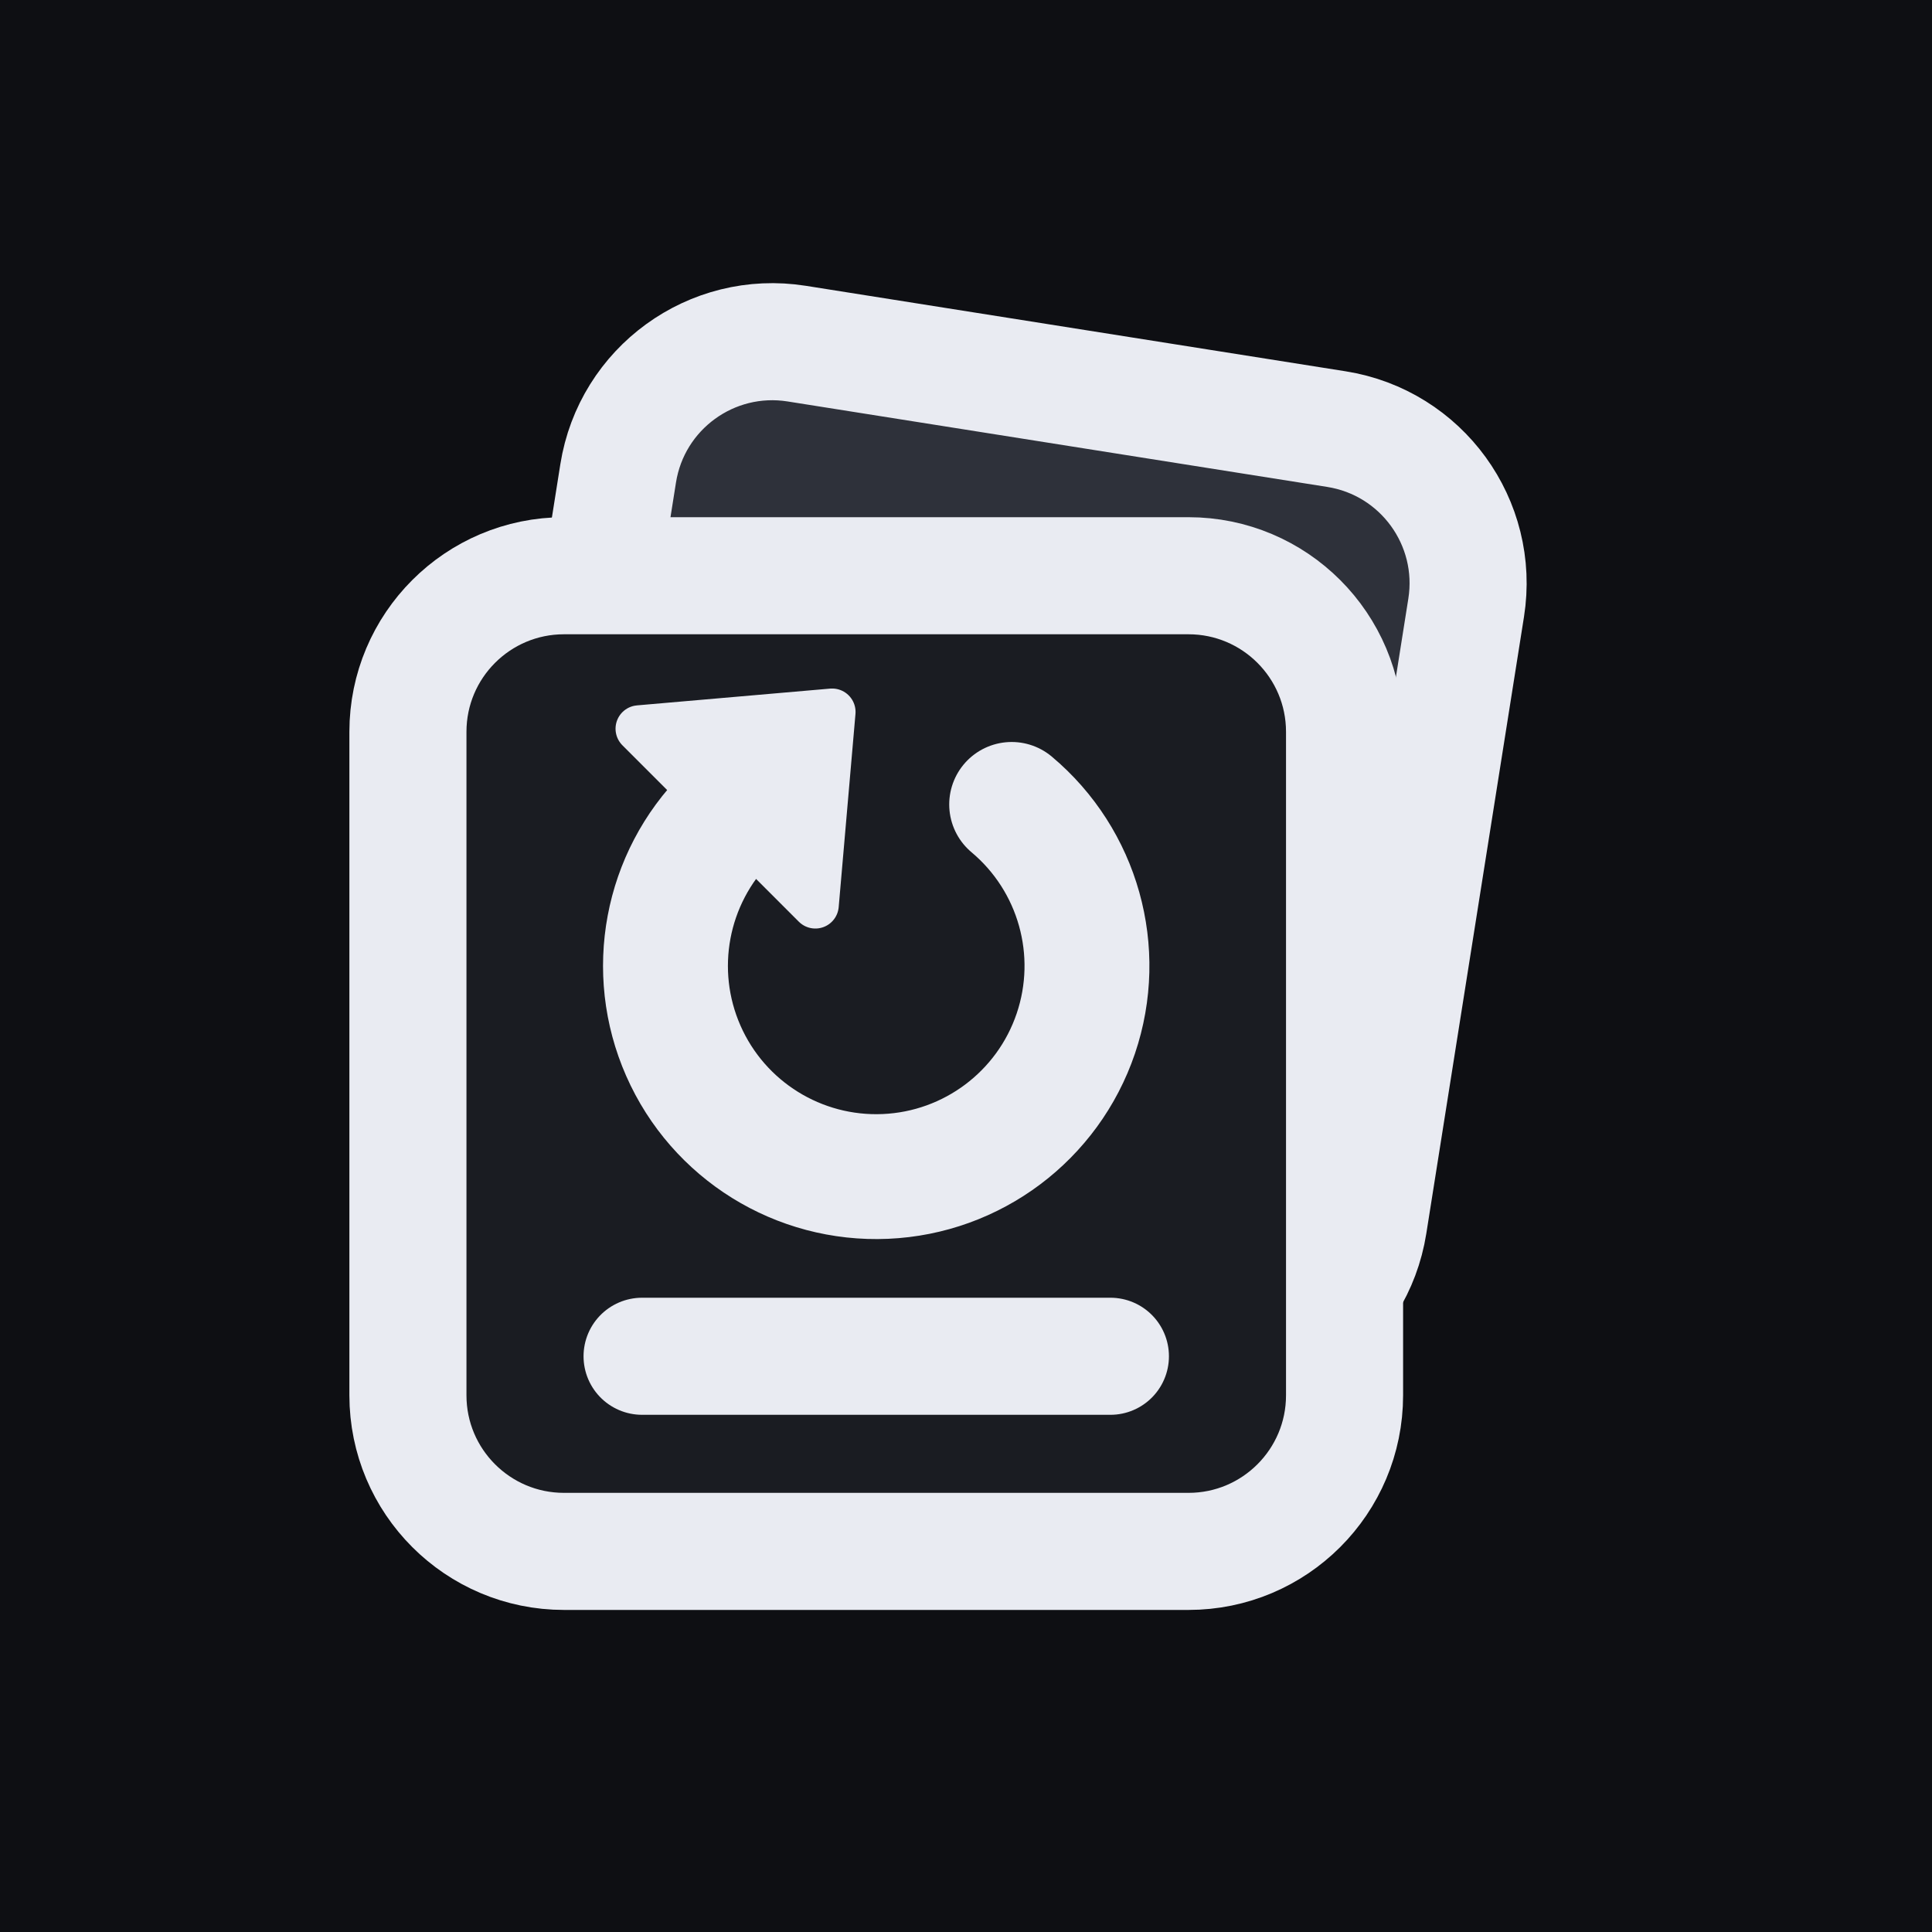
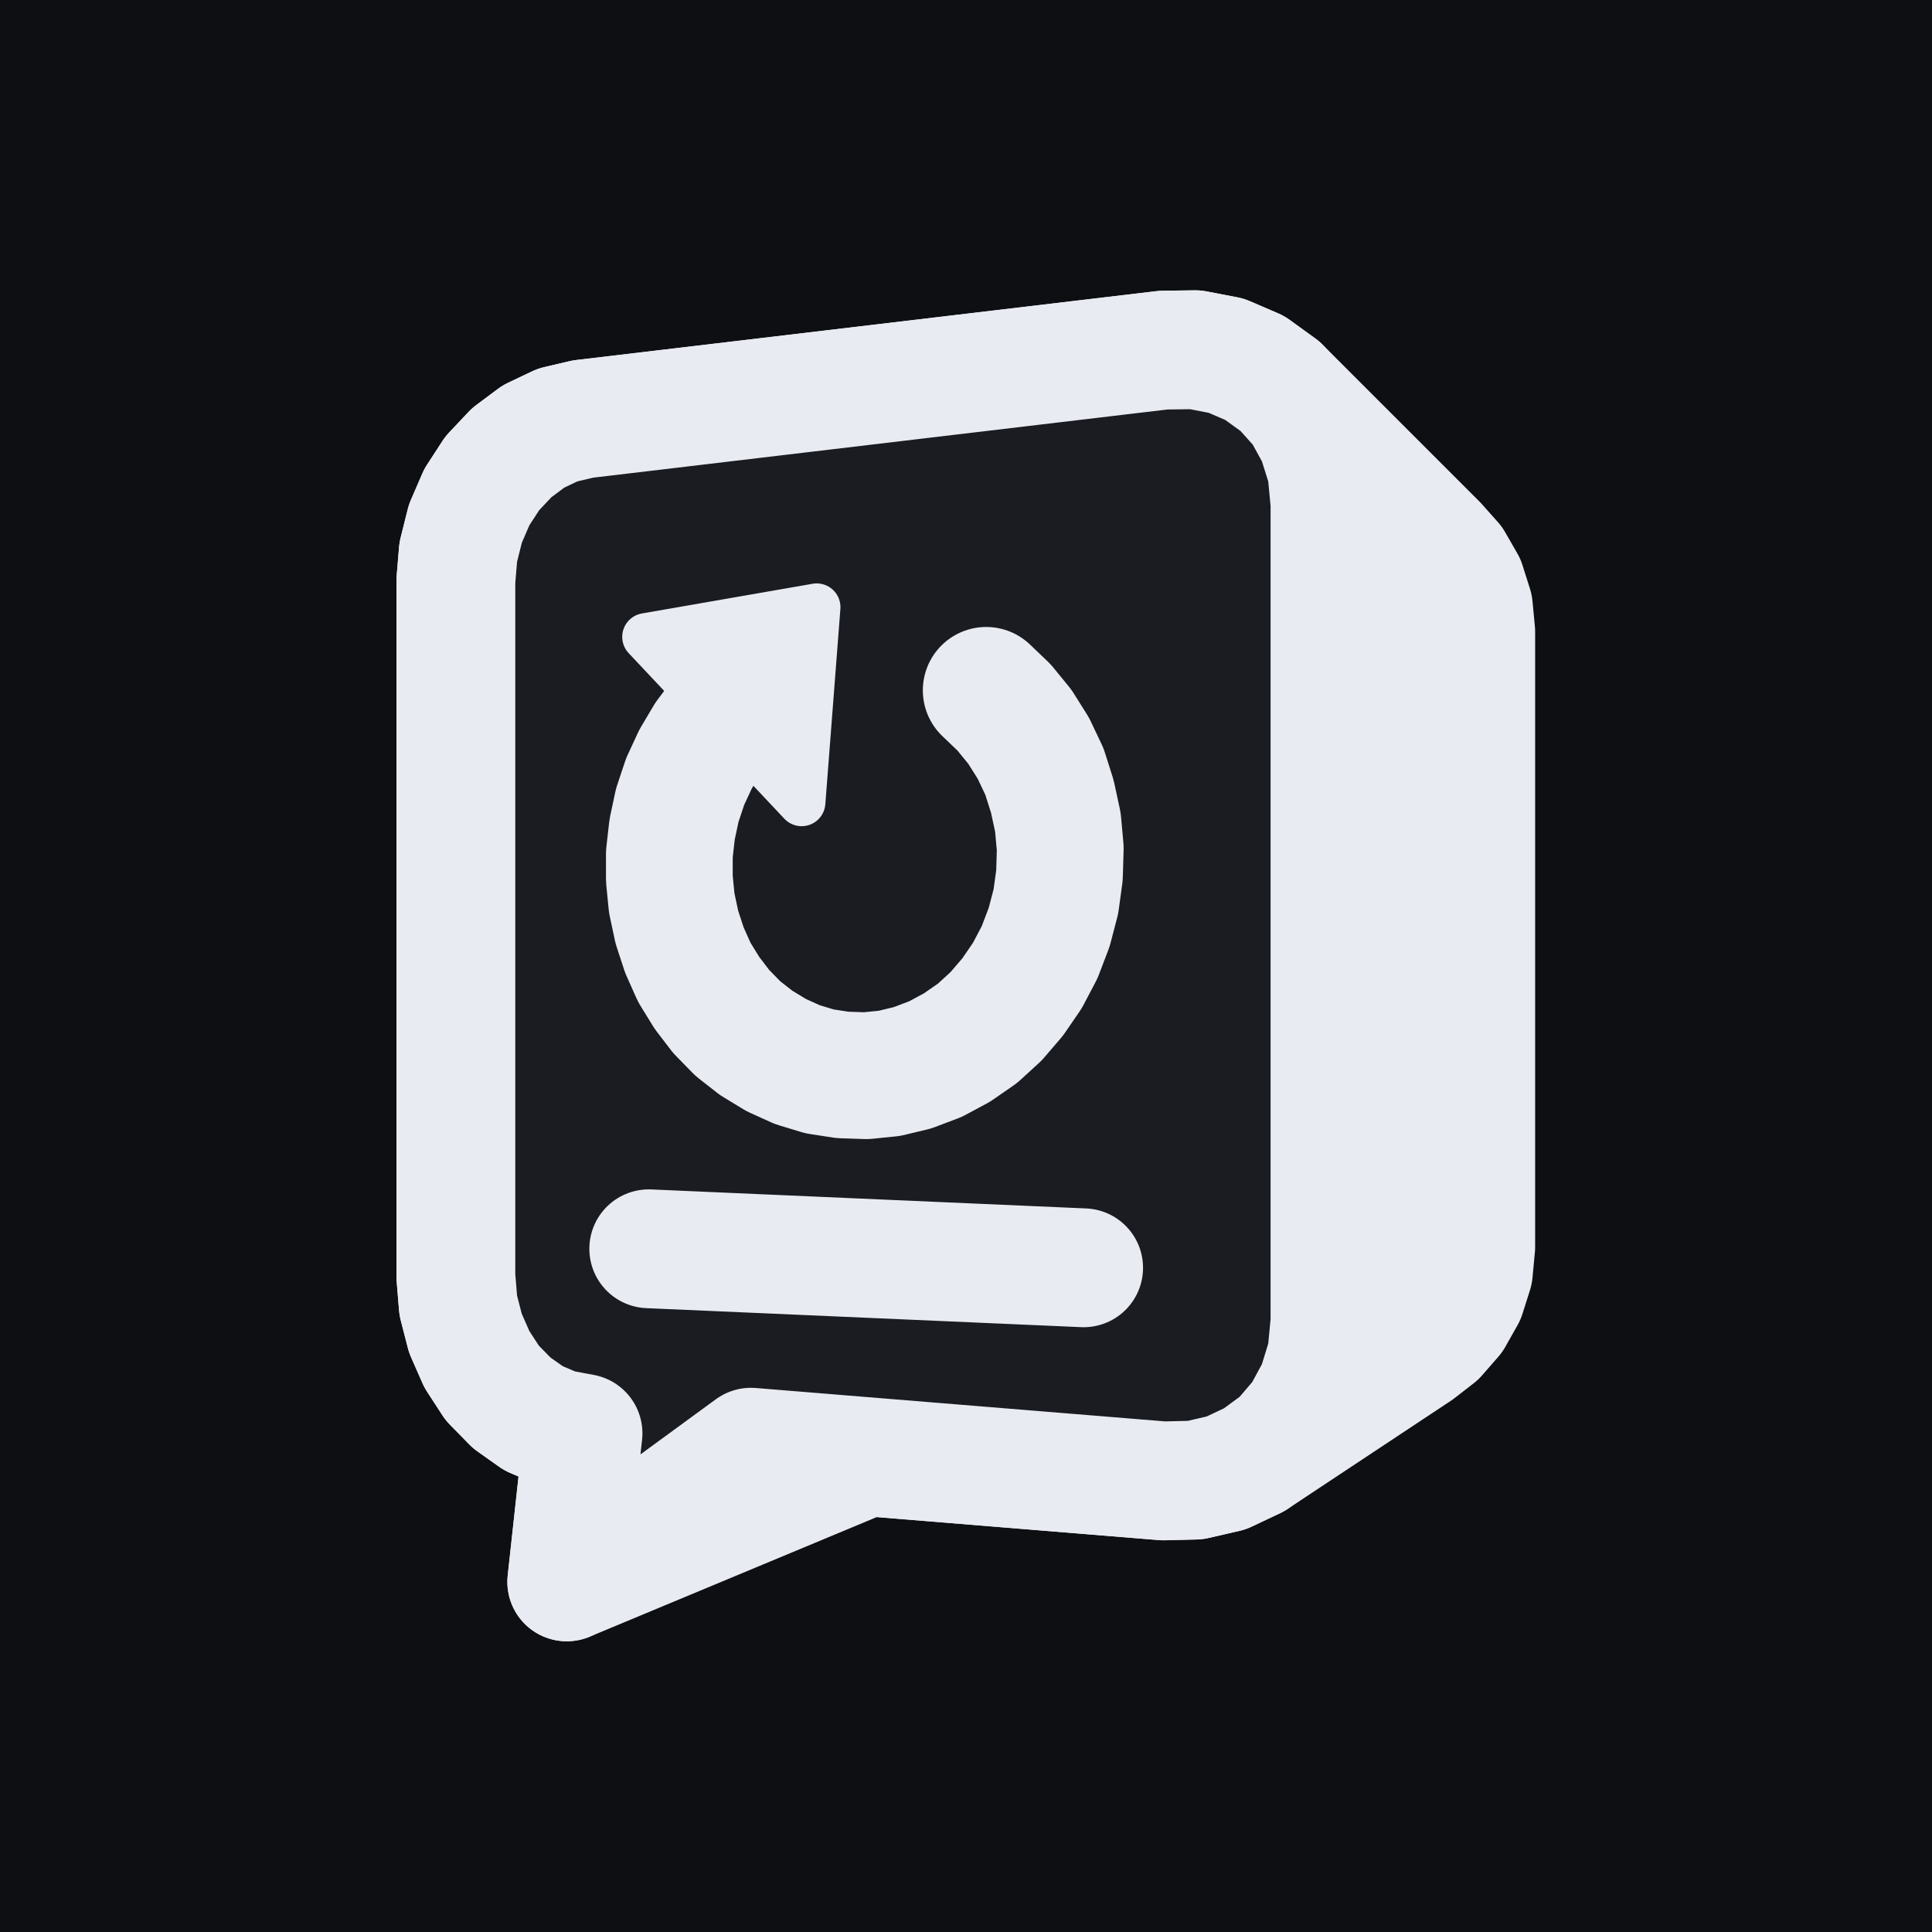
<svg xmlns="http://www.w3.org/2000/svg" viewBox="0 0 100 100" width="1024" height="1024">
  <rect width="100" height="100" fill="#0E0F13" />
-   <g transform="translate(50 50) scale(2.02) translate(-19.3 -19)">
-     <rect x="9" y="4" width="22" height="24" rx="4" transform="rotate(9 20 16)" fill="#2E313A" stroke="#E9EBF2" stroke-width="3" stroke-linecap="round" stroke-linejoin="round" />
-     <rect x="5" y="9" width="24" height="25" rx="4" fill="#1A1C22" stroke="#E9EBF2" stroke-width="3" stroke-linecap="round" stroke-linejoin="round" />
-     <path d="M20.47,14.86A5.4 5.4 0 1 1 13.18,15.18" fill="none" stroke="#E9EBF2" stroke-width="3.2" stroke-linecap="round" />
-     <path d="M10.92,12.92L15.87,12.49L15.44,17.44Z" fill="#E9EBF2" stroke="#E9EBF2" stroke-width="1.2" stroke-linejoin="round" />
-     <path d="M11 29h12" fill="none" stroke="#E9EBF2" stroke-width="3" stroke-linecap="round" stroke-linejoin="round" />
+   <g transform="translate(50 50) scale(2.05) translate(-2.74 1.37)">
+     <path d="M12.35 -12.8L12.98 -12.79L13.58 -12.66L14.15 -12.41L14.64 -12.04L15.05 -11.58L15.36 -11.04L15.55 -10.44L15.61 -9.81L15.61 5.72L15.55 6.36L15.36 6.96L15.05 7.51L14.64 7.98L14.15 8.36L13.58 8.63L12.98 8.77L12.35 8.8L4.07 8.3L0.27 11.01L0.61 8.1L0.08 8.01L-0.42 7.81L-0.88 7.52L-1.28 7.13L-1.6 6.68L-1.84 6.16L-1.99 5.62L-2.04 5.05L-2.04 -8.66L-1.99 -9.23L-1.84 -9.78L-1.6 -10.3L-1.28 -10.76L-0.88 -11.16L-0.42 -11.46L0.08 -11.67L0.61 -11.78ZM7.73 -16.92L8.53 -16.93L12.98 -12.79L12.35 -12.8ZM8.53 -16.93L9.31 -16.78L13.58 -12.66L12.98 -12.79ZM9.31 -16.78L10.03 -16.47L14.15 -12.41L13.58 -12.66ZM10.03 -16.47L10.68 -16L14.64 -12.04L14.15 -12.41ZM14.64 -12.04L15.05 -11.58L11.21 -15.41L10.68 -16ZM15.05 -11.58L15.36 -11.04L11.6 -14.7L11.21 -15.41ZM15.36 -11.04L15.55 -10.44L11.85 -13.9L11.6 -14.7ZM15.55 -10.44L15.61 -9.81L11.93 -13.06L11.85 -13.9ZM15.61 -9.81L15.61 5.72L11.93 7.62L11.93 -13.06ZM15.61 5.72L15.55 6.36L11.85 8.46L11.93 7.62ZM15.55 6.36L15.36 6.96L11.6 9.27L11.85 8.46ZM15.36 6.96L15.05 7.51L11.21 9.99L11.6 9.27ZM15.05 7.51L14.64 7.98L10.68 10.61L11.21 9.99ZM14.64 7.98L14.15 8.36L10.03 11.09L10.68 10.61ZM10.03 11.09L9.31 11.43L13.58 8.63L14.15 8.36ZM9.31 11.43L8.53 11.61L12.98 8.77L13.58 8.63ZM8.53 11.61L7.73 11.63L12.35 8.8L12.98 8.77ZM7.73 11.63L-2.69 10.78L4.07 8.3L12.35 8.8ZM4.07 8.3L0.27 11.01L-7.34 14.18L-2.69 10.78ZM-7.34 14.18L-6.93 10.43L0.61 8.1L0.27 11.01ZM-6.93 10.43L-7.57 10.31L0.08 8.01L0.61 8.1ZM-7.57 10.31L-8.18 10.05L-0.42 7.81L0.08 8.01ZM-8.18 10.05L-8.73 9.66L-0.88 7.52L-0.42 7.81ZM-8.73 9.66L-9.22 9.16L-1.28 7.13L-0.88 7.52ZM-9.22 9.16L-9.61 8.56L-1.6 6.68L-1.28 7.13ZM-9.61 8.56L-9.9 7.9L-1.84 6.16L-1.6 6.68ZM-9.9 7.9L-10.08 7.2L-1.99 5.62L-1.84 6.16ZM-10.08 7.2L-10.14 6.47L-2.04 5.05L-1.99 5.62ZM-10.14 6.47L-10.14 -11.1L-2.04 -8.66L-2.04 5.05ZM-10.14 -11.1L-10.08 -11.82L-1.99 -9.23L-2.04 -8.66ZM-10.08 -11.82L-9.9 -12.54L-1.84 -9.78L-1.99 -9.23ZM-9.9 -12.54L-9.61 -13.21L-1.6 -10.3L-1.84 -9.78ZM-9.61 -13.21L-9.22 -13.81L-1.28 -10.76L-1.6 -10.3ZM-9.22 -13.81L-8.73 -14.33L-0.88 -11.16L-1.28 -10.76ZM-8.73 -14.33L-8.18 -14.74L-0.42 -11.46L-0.88 -11.16ZM-8.18 -14.74L-7.57 -15.03L0.08 -11.67L-0.42 -11.46ZM-7.57 -15.03L-6.93 -15.18L0.61 -11.78L0.08 -11.67ZM-6.93 -15.18L7.73 -16.92L12.35 -12.8L0.61 -11.78Z" fill="#E9EBF2" stroke="#E9EBF2" stroke-width="3" stroke-linecap="round" stroke-linejoin="round" />
+     <path d="M7.73 -16.92L8.53 -16.93L9.31 -16.78L10.03 -16.47L10.68 -16L11.21 -15.41L11.6 -14.7L11.85 -13.9L11.93 -13.06L11.93 7.62L11.85 8.46L11.6 9.27L11.21 9.99L10.68 10.61L10.03 11.09L9.31 11.43L8.53 11.61L7.73 11.63L-2.69 10.78L-7.34 14.18L-6.93 10.43L-7.57 10.31L-8.18 10.05L-8.73 9.66L-9.22 9.16L-9.61 8.56L-9.9 7.9L-10.08 7.2L-10.14 6.47L-10.14 -11.1L-10.08 -11.82L-9.9 -12.54L-9.61 -13.21L-9.22 -13.81L-8.73 -14.33L-8.18 -14.74L-7.57 -15.03L-6.93 -15.18Z" fill="#1A1C22" stroke="#E9EBF2" stroke-width="3" stroke-linecap="round" stroke-linejoin="round" />
+     <path d="M3.25 -8.33L3.7 -7.9L4.1 -7.41L4.44 -6.87L4.72 -6.28L4.92 -5.65L5.06 -5L5.12 -4.34L5.1 -3.66L5.01 -3L4.84 -2.35L4.6 -1.72L4.29 -1.13L3.92 -0.59L3.5 -0.1L3.03 0.33L2.51 0.69L1.97 0.98L1.39 1.2L0.81 1.34L0.22 1.4L-0.38 1.38L-0.96 1.29L-1.52 1.12L-2.05 0.88L-2.56 0.57L-3.02 0.21L-3.44 -0.22L-3.8 -0.69L-4.12 -1.21L-4.37 -1.77L-4.56 -2.35L-4.69 -2.96L-4.75 -3.57L-4.75 -4.2L-4.68 -4.82L-4.55 -5.43L-4.35 -6.03L-4.09 -6.59L-3.77 -7.13L-3.4 -7.62" fill="none" stroke="#E9EBF2" stroke-width="3.2" stroke-linecap="round" stroke-linejoin="round" />
+     <path d="M-5.34 -9.68L-1.03 -10.43L-1.41 -5.5Z" fill="#E9EBF2" stroke="#E9EBF2" stroke-width="1.2" stroke-linejoin="round" />
+     <path d="M-5.27 5.77L5.71 6.25" fill="none" stroke="#E9EBF2" stroke-width="3" stroke-linecap="round" stroke-linejoin="round" />
  </g>
</svg>
